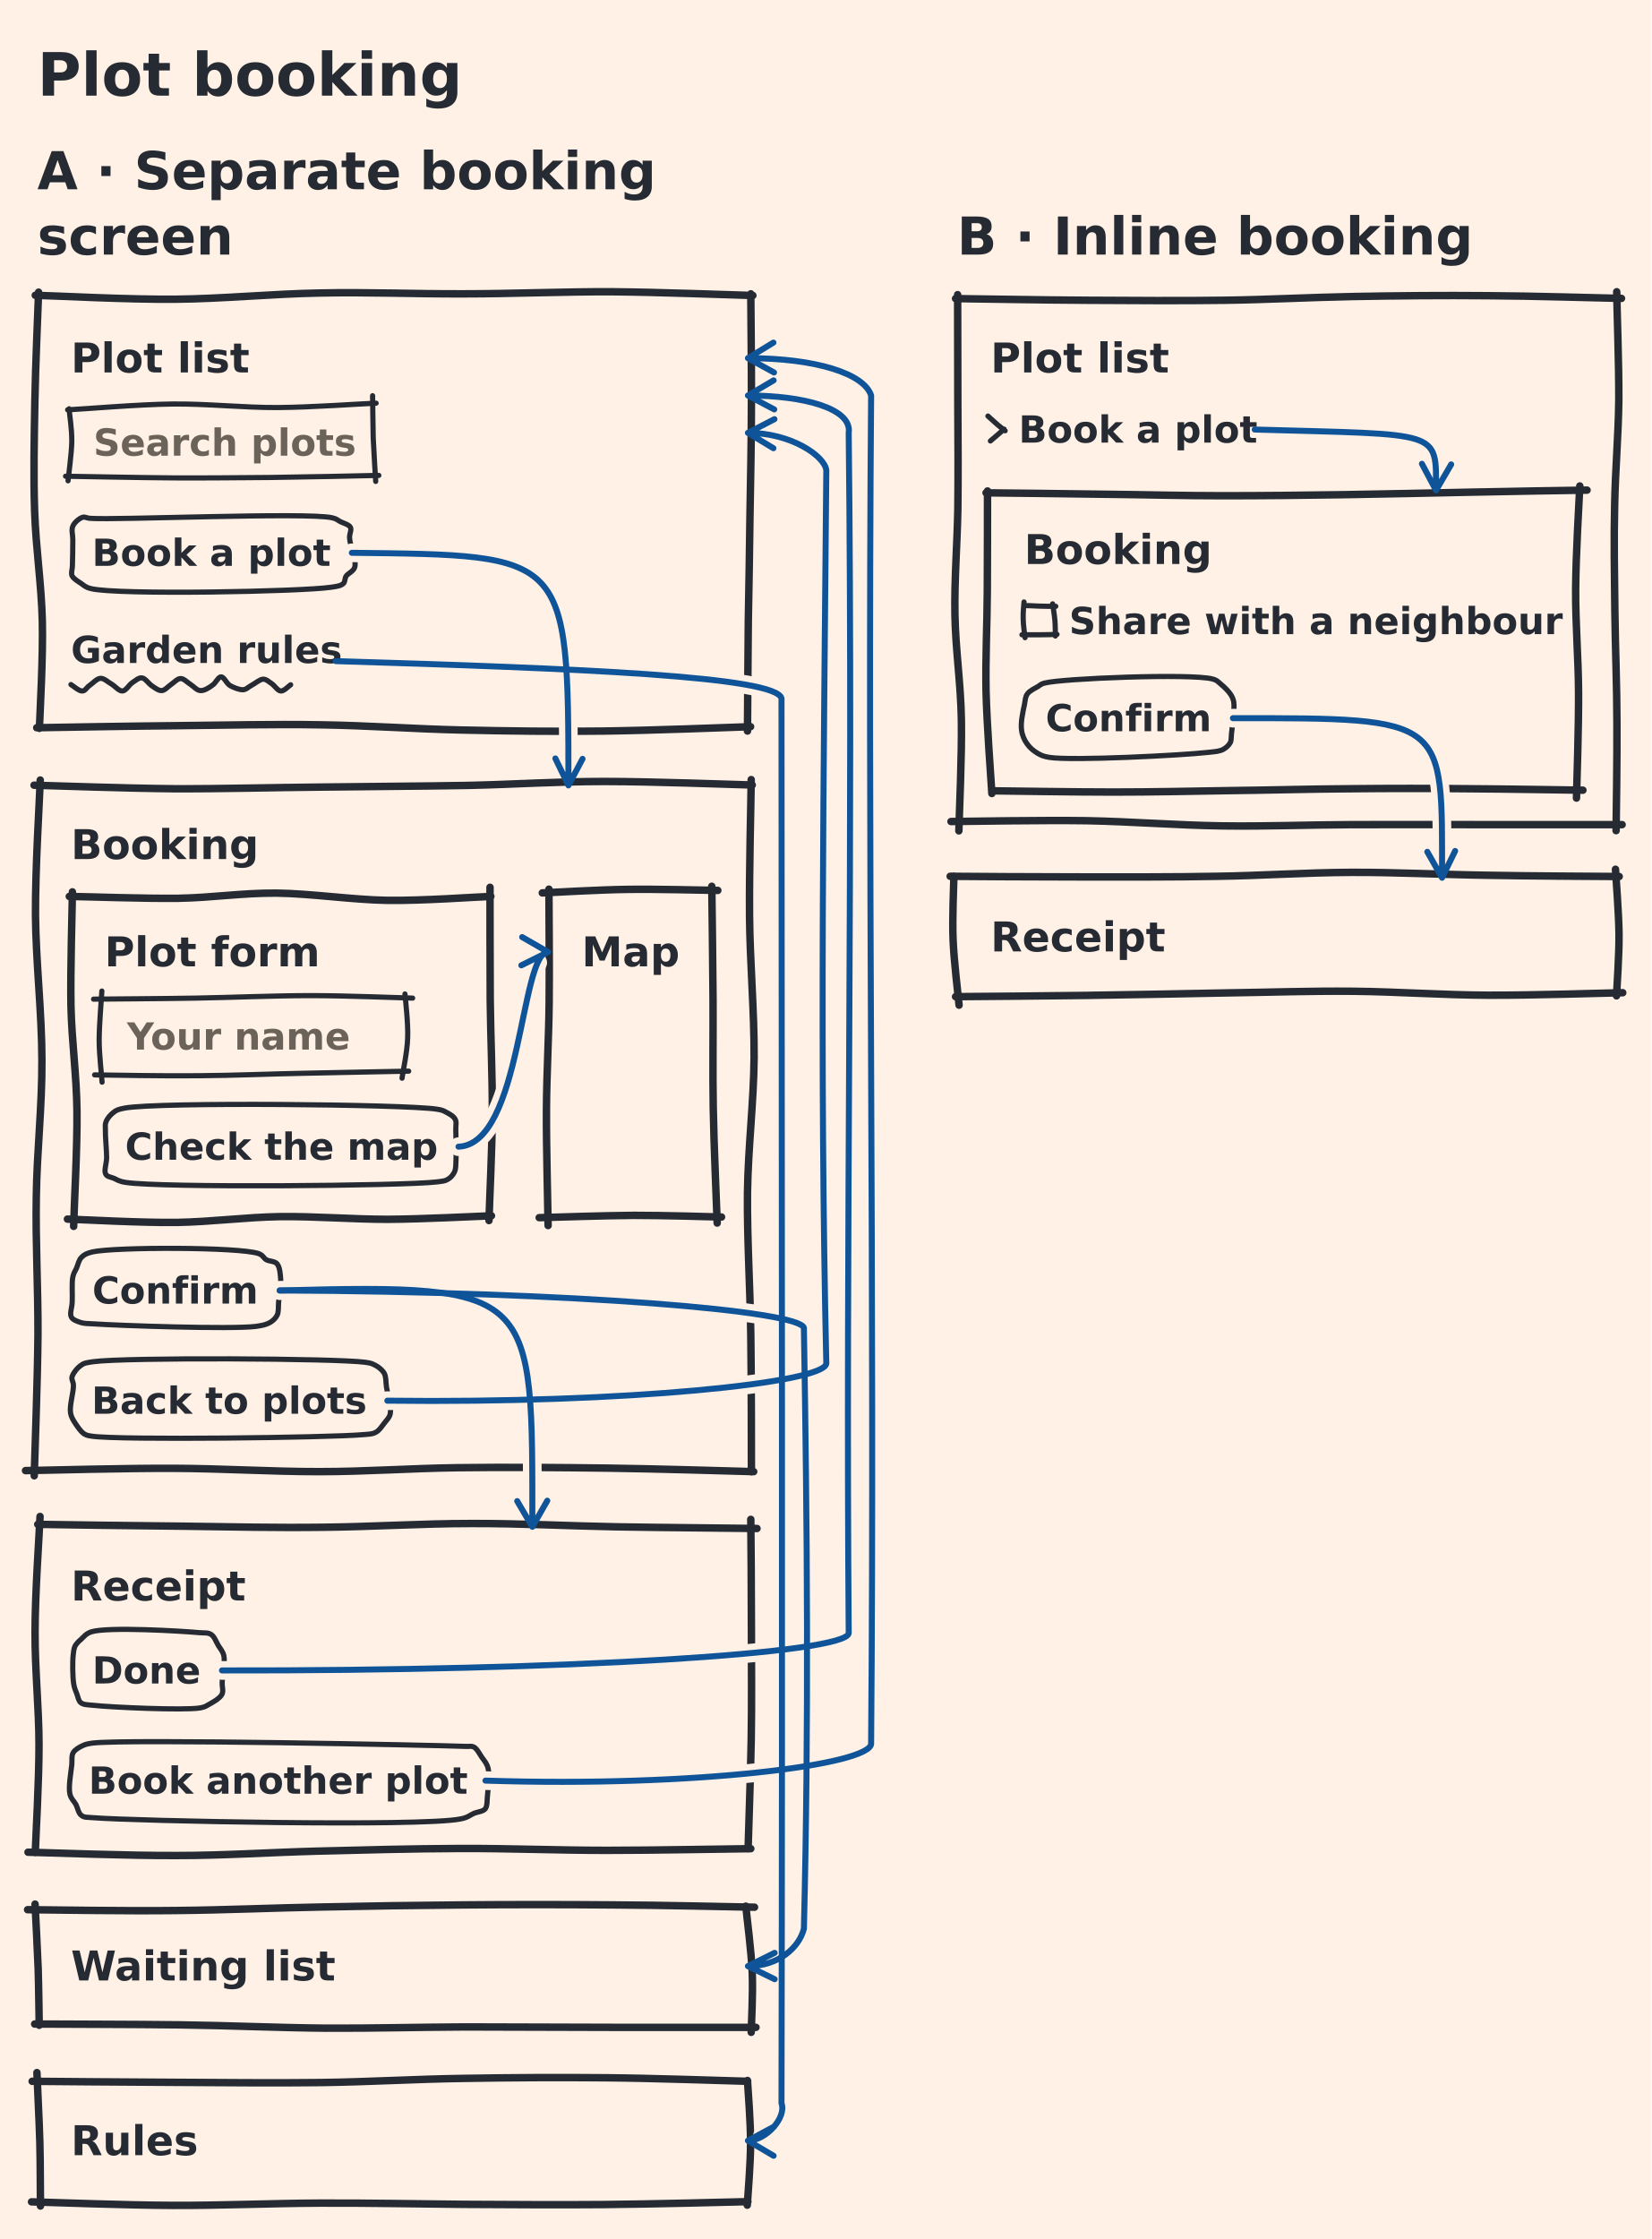
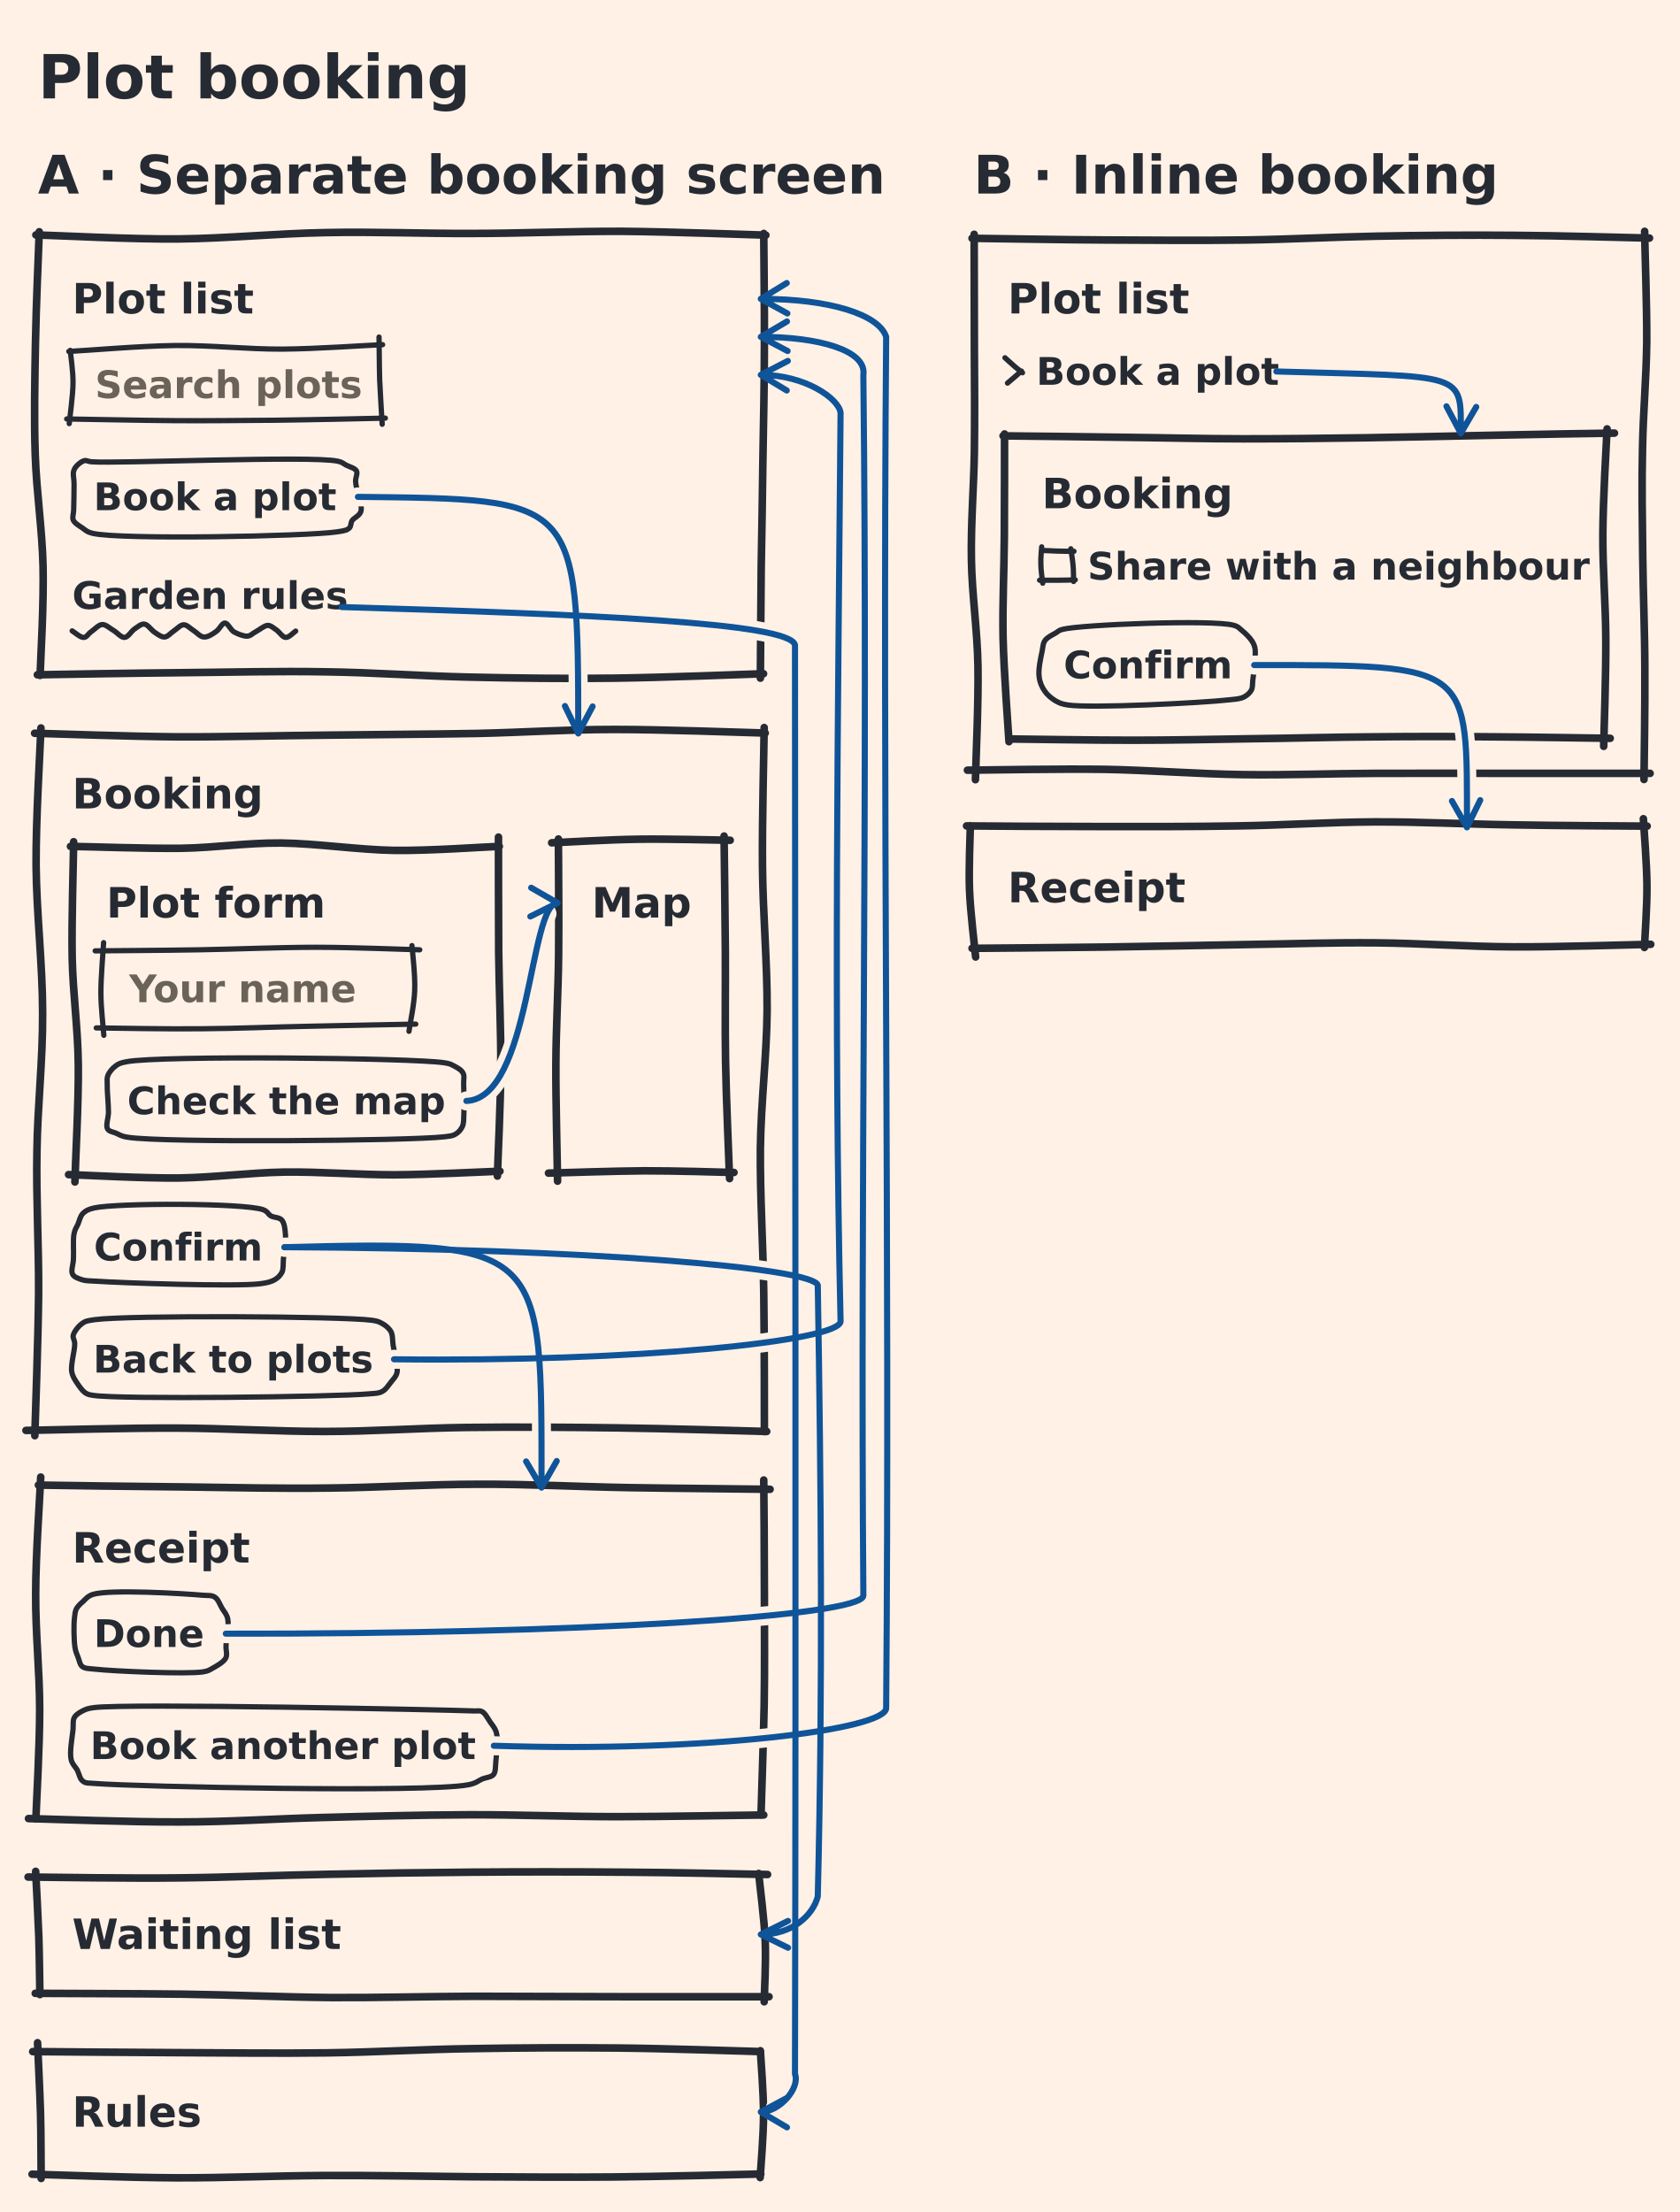
- <svg xmlns="http://www.w3.org/2000/svg" viewBox="-18.0 -144.0 796.0 1079.0" width="796.0" height="1079.0" role="img">
-   <rect x="-18.0" y="-144.0" width="796.0" height="1079.0" fill="#fff1e5" />
+ <svg xmlns="http://www.w3.org/2000/svg" viewBox="-18.0 -113.0 796.0 1048.0" width="796.0" height="1048.0" role="img">
+   <rect x="-18.0" y="-113.0" width="796.0" height="1048.0" fill="#fff1e5" />
  <text text-anchor="start" font-family="'Atkinson Hyperlegible Next', Avenir, 'Segoe UI', Seravek, Ubuntu, Calibri, 'DejaVu Sans', sans-serif" font-size="28.8" font-weight="700" fill="#262a33">
-     <tspan x="0.0" y="-97.9">Plot booking</tspan>
+     <tspan x="0.0" y="-66.4">Plot booking</tspan>
  </text>
  <g class="variant">
    <g class="place">
      <path d="M-1.0,-1.7 C10.2,-1.4 43.6,0.4 66.5,0.2 C89.3,0.0 113.1,-2.4 136.2,-2.8 C159.4,-3.3 182.0,-2.3 205.5,-2.4 C229.0,-2.4 253.8,-3.5 277.1,-3.4 C300.3,-3.2 333.6,-1.9 344.9,-1.6 M343.9,-2.4 C343.9,6.4 344.3,32.3 344.2,50.1 C344.2,67.9 343.8,87.1 343.5,104.6 C343.3,122.2 343.0,138.1 342.7,155.4 C342.5,172.7 342.4,199.5 342.3,208.3 M343.8,206.2 C332.0,206.6 296.2,208.0 273.0,208.3 C249.7,208.6 227.2,208.3 204.4,207.8 C181.6,207.3 159.1,205.6 136.3,205.3 C113.6,204.9 90.9,205.5 68.1,205.7 C45.3,205.9 11.1,206.5 -0.3,206.7 M1.0,207.0 C1.3,198.4 2.8,172.7 2.4,155.3 C2.0,137.9 -0.7,120.2 -1.3,102.6 C-1.9,85.0 -1.5,67.1 -1.2,49.5 C-0.9,31.8 0.3,5.6 0.6,-3.2" fill="none" stroke="#262a33" stroke-width="3.6" stroke-linecap="round" stroke-linejoin="round" />
    </g>
    <g class="affordance">
      <path d="M14.6,53.5 C23.0,53.1 48.1,50.9 65.0,50.7 C81.8,50.5 99.5,52.5 115.8,52.4 C132.2,52.3 155.4,50.6 163.3,50.3 M161.6,46.7 C161.7,50.1 161.7,60.1 161.9,67.0 C162.2,73.9 162.9,84.5 163.1,88.0 M164.6,85.1 C155.9,85.3 128.9,85.9 112.3,86.1 C95.7,86.2 81.6,86.4 65.2,86.3 C48.7,86.2 22.2,85.6 13.6,85.5 M14.8,87.7 C15.1,84.6 16.5,74.6 16.6,68.8 C16.7,63.0 15.5,55.7 15.3,53.0" fill="none" stroke="#262a33" stroke-width="2.5" stroke-linecap="round" stroke-linejoin="round" />
    </g>
    <g class="affordance">
      <path d="M17.1,116.1 C17.1,113.6 16.3,111.4 17.1,109.6 C17.8,107.8 20.2,105.8 21.8,105.3 C23.1,104.9 23.5,105.7 25.7,105.8 C37.6,106.7 129.8,102.8 142.0,105.5 C144.4,106.0 144.7,106.7 146.1,107.4 C147.7,108.2 150.2,108.8 150.9,110.1 C151.6,111.4 150.4,113.1 150.5,115.2 C150.6,118.7 154.0,126.1 153.0,129.3 C152.4,131.4 149.7,132.3 148.8,133.7 C148.1,134.9 148.4,136.4 147.5,137.2 C146.3,138.3 144.9,138.5 141.6,139.0 C127.4,141.1 39.2,142.8 26.0,139.7 C23.1,139.0 22.6,138.2 21.0,137.1 C19.5,136.1 17.4,134.9 16.7,133.4 C16.2,132.0 16.8,130.7 16.9,128.8 C17.0,125.6 17.1,119.6 17.1,116.1 Z" fill="none" stroke="#262a33" stroke-width="2.5" stroke-linecap="round" stroke-linejoin="round" />
    </g>
    <g class="affordance">
      <path d="M16.2,185.9 C17.1,186.4 20.0,189.0 21.5,189.0 C23.1,189.1 23.7,187.3 25.2,186.3 C26.7,185.3 28.7,183.0 30.4,182.9 C32.2,182.8 34.0,184.7 35.8,185.7 C37.5,186.7 39.4,189.1 41.0,189.0 C42.7,188.9 44.1,186.2 45.6,185.1 C47.2,184.1 48.9,182.4 50.5,182.7 C52.0,182.9 53.6,185.4 55.2,186.5 C56.7,187.5 58.4,188.9 60.0,188.8 C61.5,188.7 62.9,186.9 64.4,185.9 C65.9,184.9 67.5,183.0 69.1,183.0 C70.6,183.0 72.2,184.8 73.8,185.8 C75.4,186.8 76.9,188.8 78.7,188.8 C80.5,188.9 82.8,187.4 84.4,186.2 C86.1,185.1 87.2,182.1 88.6,182.2 C90.0,182.2 91.2,185.4 92.9,186.4 C94.7,187.4 97.3,188.4 99.0,188.4 C100.7,188.4 101.6,187.1 103.2,186.3 C104.9,185.4 107.1,183.5 108.7,183.3 C110.3,183.2 111.5,184.5 112.9,185.4 C114.4,186.4 115.9,189.0 117.4,189.0 C118.9,189.1 121.3,186.5 122.1,186.0" fill="none" stroke="#262a33" stroke-width="2.5" stroke-linecap="round" stroke-linejoin="round" />
    </g>
    <g class="place">
      <path d="M-1.6,234.4 C9.6,234.7 42.6,235.9 65.7,236.1 C88.7,236.2 113.1,235.5 136.7,235.3 C160.4,235.0 184.8,234.9 207.6,234.5 C230.4,234.0 250.5,232.6 273.3,232.6 C296.2,232.6 332.7,234.0 344.6,234.3 M344.1,231.7 C344.0,242.7 343.1,275.3 343.3,297.6 C343.5,319.9 345.6,343.2 345.5,365.5 C345.3,387.7 342.6,408.7 342.3,431.0 C342.1,453.3 343.6,476.9 343.9,499.3 C344.2,521.7 344.2,554.3 344.2,565.3 M345.3,565.2 C333.5,564.9 298.4,563.8 274.6,563.5 C250.9,563.2 225.9,563.0 202.8,563.3 C179.6,563.6 158.5,565.2 135.7,565.2 C112.8,565.2 89.5,563.7 65.9,563.6 C42.3,563.5 6.2,564.5 -5.7,564.7 M-1.5,567.2 C-1.2,555.8 0.1,521.8 0.3,499.3 C0.4,476.9 -0.9,454.7 -0.5,432.6 C-0.2,410.6 2.3,389.6 2.2,367.0 C2.2,344.4 -0.7,319.5 -0.9,297.0 C-1.0,274.4 1.0,242.8 1.4,231.9" fill="none" stroke="#262a33" stroke-width="3.6" stroke-linecap="round" stroke-linejoin="round" />
    </g>
    <g class="place">
      <path d="M15.4,288.0 C24.2,288.1 51.3,289.1 67.9,288.9 C84.6,288.6 98.4,286.3 115.2,286.4 C132.0,286.6 151.5,289.6 168.8,289.9 C186.0,290.1 210.3,288.3 218.6,288.0 M218.2,283.6 C218.2,292.7 218.2,319.8 218.3,338.0 C218.5,356.2 219.4,375.2 219.3,392.9 C219.2,410.6 217.9,435.7 217.7,444.2 M218.9,441.9 C210.6,442.2 185.9,443.5 168.9,443.6 C151.9,443.6 133.9,442.1 116.9,442.3 C100.0,442.6 84.2,444.8 67.2,445.1 C50.1,445.3 23.3,443.8 14.5,443.5 M17.5,447.0 C17.7,437.7 19.3,409.1 19.1,391.4 C18.9,373.7 16.6,358.3 16.2,340.7 C15.9,323.1 16.8,294.9 16.9,285.8" fill="none" stroke="#262a33" stroke-width="3.6" stroke-linecap="round" stroke-linejoin="round" />
    </g>
    <g class="affordance">
      <path d="M27.1,337.5 C35.3,337.4 58.8,337.3 76.2,337.0 C93.7,336.7 114.3,335.8 131.8,335.8 C149.2,335.8 172.7,336.8 180.9,337.0 M177.2,335.0 C177.5,338.5 178.8,349.4 178.5,356.2 C178.3,363.0 176.2,372.3 175.8,375.6 M179.0,372.2 C170.7,372.4 146.2,372.8 129.4,373.2 C112.5,373.5 94.9,374.3 77.9,374.4 C60.9,374.6 36.0,374.1 27.6,374.0 M31.2,377.5 C31.0,374.1 29.8,364.5 29.8,357.2 C29.8,349.9 30.9,337.5 31.1,333.6" fill="none" stroke="#262a33" stroke-width="2.5" stroke-linecap="round" stroke-linejoin="round" />
    </g>
    <g class="affordance">
      <path d="M32.8,400.5 C32.8,398.8 32.6,397.9 33.1,396.6 C33.7,395.0 35.2,393.2 36.7,392.1 C38.1,391.0 38.9,390.6 42.1,390.0 C58.0,387.0 177.4,388.2 192.4,390.5 C195.1,390.9 195.6,391.2 197.1,392.0 C198.6,392.8 200.7,393.9 201.4,395.4 C202.2,396.8 201.6,398.4 201.7,400.6 C201.8,404.1 202.0,411.2 201.8,414.9 C201.7,417.3 201.8,419.1 201.1,420.7 C200.4,422.2 199.3,423.5 197.9,424.3 C196.5,425.2 195.5,425.2 192.4,425.6 C176.4,427.5 58.8,428.5 42.5,425.8 C39.2,425.3 38.5,424.5 36.8,423.8 C35.3,423.2 33.7,423.1 33.0,421.9 C32.0,420.3 33.3,417.0 33.4,414.0 C33.4,410.1 32.7,403.7 32.8,400.5 Z" fill="none" stroke="#262a33" stroke-width="2.5" stroke-linecap="round" stroke-linejoin="round" />
    </g>
    <g class="place">
      <path d="M243.4,286.3 C250.2,286.0 270.3,284.8 284.4,284.6 C298.5,284.4 320.8,285.0 328.0,285.1 M325.1,283.1 C325.2,292.2 325.6,319.8 325.7,337.6 C325.8,355.4 325.5,371.9 325.8,389.8 C326.1,407.8 327.4,436.1 327.7,445.4 M329.8,442.5 C322.7,442.3 302.2,441.7 287.5,441.7 C272.9,441.8 249.5,442.6 241.9,442.8 M246.2,446.6 C246.1,437.3 245.3,408.8 245.4,391.0 C245.5,373.2 246.5,357.3 246.7,339.5 C246.9,321.8 246.6,293.7 246.6,284.5" fill="none" stroke="#262a33" stroke-width="3.6" stroke-linecap="round" stroke-linejoin="round" />
    </g>
    <g class="affordance">
      <path d="M17.1,471.4 C17.5,469.5 18.2,468.5 18.9,467.1 C19.6,465.4 20.0,463.2 21.3,461.9 C22.6,460.6 23.7,460.0 26.6,459.3 C37.5,456.9 97.2,456.9 106.6,460.1 C108.9,460.9 109.0,462.3 110.4,463.1 C111.9,463.9 114.3,463.7 115.5,465.0 C116.9,466.6 117.1,469.8 117.3,472.5 C117.5,475.8 116.7,480.2 116.3,483.4 C116.1,485.8 116.4,488.1 115.6,489.8 C114.8,491.3 113.7,492.4 112.2,493.3 C110.4,494.3 108.9,494.7 105.4,495.2 C93.5,496.7 39.0,494.8 27.4,494.0 C24.0,493.8 22.7,493.9 20.8,493.3 C19.1,492.7 17.1,492.1 16.4,490.7 C15.5,489.1 16.7,486.2 16.8,483.5 C17.0,479.9 16.5,474.3 17.1,471.4 Z" fill="none" stroke="#262a33" stroke-width="2.5" stroke-linecap="round" stroke-linejoin="round" />
    </g>
    <g class="affordance">
      <path d="M17.4,523.6 C17.4,521.9 16.4,521.0 16.7,519.6 C17.2,517.8 19.2,515.2 21.0,514.0 C22.6,512.8 23.7,512.7 27.1,512.2 C42.5,510.1 144.3,510.6 158.1,512.5 C160.8,512.9 161.3,513.1 162.8,513.9 C164.4,514.7 166.2,516.1 167.2,517.8 C168.2,519.6 167.9,521.9 168.3,524.5 C168.9,528.1 170.8,534.3 170.1,537.4 C169.6,539.4 168.3,540.4 167.2,541.9 C166.0,543.4 164.9,545.3 163.2,546.2 C161.4,547.2 160.2,547.1 156.6,547.4 C140.7,548.8 38.7,550.1 26.2,548.1 C24.0,547.8 23.6,547.6 22.4,546.9 C21.0,545.9 19.7,544.0 18.6,542.4 C17.5,540.7 16.4,539.2 16.0,536.9 C15.4,533.5 17.5,526.8 17.4,523.6 Z" fill="none" stroke="#262a33" stroke-width="2.5" stroke-linecap="round" stroke-linejoin="round" />
    </g>
    <g class="place">
      <path d="M0.2,590.6 C11.9,590.8 47.9,591.3 70.9,591.5 C93.8,591.8 114.8,592.3 137.8,592.0 C160.8,591.8 185.2,590.2 208.8,590.2 C232.5,590.1 256.6,591.4 279.6,591.8 C302.6,592.2 335.6,592.4 346.9,592.6 M343.9,588.2 C344.0,597.0 344.2,623.3 344.2,641.0 C344.2,658.8 344.4,676.9 344.1,694.5 C343.8,712.2 342.8,738.2 342.6,747.0 M343.9,746.9 C332.3,747.0 297.7,747.7 274.3,747.7 C250.9,747.7 226.8,746.7 203.5,746.8 C180.2,746.9 157.2,747.5 134.4,748.1 C111.7,748.7 90.3,750.2 67.1,750.2 C44.0,750.3 7.5,748.9 -4.5,748.6 M-1.0,748.8 C-0.7,740.2 0.8,714.7 0.8,696.9 C0.8,679.2 -1.2,660.6 -1.1,642.2 C-1.1,623.9 0.9,596.1 1.3,586.8" fill="none" stroke="#262a33" stroke-width="3.6" stroke-linecap="round" stroke-linejoin="round" />
    </g>
    <g class="affordance">
      <path d="M17.3,653.4 C17.5,651.6 17.6,650.5 18.2,649.2 C18.9,648.0 20.0,646.9 21.2,645.9 C22.6,644.6 23.4,643.3 26.0,642.4 C33.9,639.9 69.5,642.0 78.1,642.8 C80.9,643.0 82.3,642.7 83.8,643.7 C85.4,644.7 86.2,647.3 87.3,649.1 C88.3,650.7 89.4,651.8 89.9,653.9 C90.6,657.1 89.2,663.4 89.1,666.8 C89.0,669.1 89.8,670.8 89.0,672.5 C88.0,674.5 84.5,676.4 82.5,677.5 C81.0,678.4 80.5,678.7 78.2,679.1 C70.5,680.3 35.6,678.8 26.9,677.8 C23.9,677.5 22.3,677.6 20.9,676.5 C19.8,675.6 19.6,673.7 19.0,672.2 C18.4,670.7 17.8,669.4 17.5,667.3 C17.0,663.9 16.9,656.6 17.3,653.4 Z" fill="none" stroke="#262a33" stroke-width="2.5" stroke-linecap="round" stroke-linejoin="round" />
    </g>
    <g class="affordance">
      <path d="M16.6,706.5 C16.8,704.1 16.4,702.1 17.3,700.6 C18.2,699.1 20.1,698.1 21.7,697.3 C23.3,696.6 23.8,696.4 26.7,696.0 C43.7,694.0 190.6,697.0 206.3,697.6 C208.6,697.7 209.1,697.3 210.4,697.9 C211.9,698.7 213.1,701.1 214.3,702.9 C215.5,704.6 216.8,706.0 217.3,708.3 C218.1,711.6 217.3,717.5 217.0,721.0 C216.7,723.6 217.0,726.2 215.9,727.7 C214.8,729.0 212.5,729.1 210.6,729.8 C208.5,730.7 207.7,731.9 203.8,732.6 C184.6,736.4 45.9,733.5 27.4,732.0 C23.9,731.7 22.7,732.0 21.3,730.9 C19.8,729.9 19.5,727.4 18.6,725.6 C17.6,723.9 16.2,722.8 15.7,720.6 C14.9,717.2 16.2,710.2 16.6,706.5 Z" fill="none" stroke="#262a33" stroke-width="2.5" stroke-linecap="round" stroke-linejoin="round" />
    </g>
    <g class="place">
      <path d="M-4.7,776.3 C7.2,776.4 42.9,777.0 66.6,776.7 C90.2,776.5 114.2,775.4 137.3,775.0 C160.4,774.5 181.8,774.2 205.1,774.0 C228.4,773.8 253.8,773.8 277.2,774.0 C300.7,774.1 334.3,774.9 345.7,775.1 M341.5,774.6 C342.0,780.0 344.2,796.6 344.6,806.8 C345.0,816.9 344.2,830.6 344.1,835.4 M346.4,833.0 C334.8,833.0 300.5,833.0 277.1,833.0 C253.8,833.0 229.4,832.8 206.4,832.8 C183.4,832.9 162.0,833.5 139.1,833.4 C116.1,833.2 92.2,832.1 68.8,831.8 C45.4,831.5 10.4,831.5 -1.3,831.4 M0.9,832.0 C0.8,827.5 0.7,814.6 0.4,804.8 C0.0,795.1 -0.8,778.8 -1.1,773.6" fill="none" stroke="#262a33" stroke-width="3.6" stroke-linecap="round" stroke-linejoin="round" />
    </g>
    <g class="place">
      <path d="M-2.5,859.0 C8.9,859.1 42.9,859.4 66.2,859.5 C89.4,859.6 113.5,859.9 136.8,859.6 C160.0,859.3 182.7,857.9 205.6,857.6 C228.6,857.2 251.4,857.1 274.2,857.3 C297.0,857.5 331.0,858.7 342.4,859.0 M342.3,858.6 C342.6,863.6 343.8,878.7 343.8,888.7 C343.8,898.7 342.5,913.7 342.2,918.7 M342.5,917.0 C330.8,917.3 295.4,918.2 272.6,918.4 C249.8,918.6 228.3,918.4 205.6,918.3 C182.8,918.1 159.5,917.6 136.1,917.7 C112.8,917.8 88.4,918.9 65.2,918.8 C42.1,918.7 8.6,917.4 -2.8,917.1 M1.5,919.1 C1.4,913.9 1.5,899.0 1.2,888.3 C0.9,877.6 0.0,860.4 -0.2,854.8" fill="none" stroke="#262a33" stroke-width="3.6" stroke-linecap="round" stroke-linejoin="round" />
    </g>
  </g>
  <g class="variant">
    <g class="place">
      <path d="M442.6,-0.1 C453.2,0.0 484.7,0.6 506.3,0.7 C527.9,0.8 550.8,1.0 572.1,0.7 C593.4,0.4 613.1,-0.7 634.2,-1.1 C655.4,-1.5 677.7,-1.7 699.2,-1.5 C720.8,-1.4 752.9,-0.4 763.6,-0.2 M761.3,-3.4 C761.4,5.3 762.4,31.7 762.3,48.9 C762.1,66.0 760.6,82.6 760.3,99.5 C759.9,116.5 760.2,133.1 760.4,150.6 C760.6,168.1 761.4,186.8 761.4,204.4 C761.5,222.0 761.1,247.6 761.0,256.3 M763.9,253.4 C753.5,253.4 723.1,253.4 701.4,253.4 C679.6,253.4 655.2,253.3 633.4,253.4 C611.6,253.5 592.1,254.3 570.8,254.0 C549.5,253.7 527.2,251.9 505.5,251.5 C483.8,251.2 451.2,251.8 440.4,251.9 M444.2,256.4 C444.4,247.4 445.7,219.9 445.4,202.6 C445.1,185.2 442.6,169.1 442.3,152.3 C442.0,135.4 443.4,118.3 443.7,101.5 C443.9,84.7 443.8,68.6 443.7,51.4 C443.7,34.2 443.6,6.9 443.6,-2.0" fill="none" stroke="#262a33" stroke-width="3.6" stroke-linecap="round" stroke-linejoin="round" />
    </g>
    <g class="affordance">
      <path d="M458.2,56.5 C458.9,57.1 460.8,58.9 462.2,60.1 C463.5,61.3 465.8,63.0 466.5,63.6 M466.0,62.8 C465.5,63.3 463.9,64.6 462.8,65.6 C461.7,66.5 460.0,68.0 459.4,68.5" fill="none" stroke="#262a33" stroke-width="2.5" stroke-linecap="round" stroke-linejoin="round" />
    </g>
    <g class="place">
      <path d="M457.3,93.5 C467.0,93.6 496.5,93.9 515.5,94.2 C534.5,94.4 552.3,94.9 571.3,94.9 C590.3,94.9 609.6,94.7 629.4,94.4 C649.2,94.1 670.4,93.6 690.0,93.2 C709.6,92.8 737.5,92.3 747.0,92.2 M743.5,90.2 C743.1,98.5 741.6,123.5 741.5,140.0 C741.4,156.5 742.8,172.7 742.9,189.4 C743.0,206.2 742.1,232.1 741.9,240.6 M745.0,236.8 C735.8,236.7 708.4,236.2 689.7,236.1 C671.0,235.9 652.3,235.9 633.1,236.1 C613.9,236.2 593.7,236.8 574.6,237.0 C555.5,237.3 537.8,237.7 518.7,237.7 C499.6,237.7 469.8,237.2 460.0,237.1 M460.1,238.4 C459.6,230.2 457.7,205.4 457.3,189.2 C457.0,173.0 457.8,157.3 457.9,141.2 C458.0,125.1 458.0,100.7 458.0,92.6" fill="none" stroke="#262a33" stroke-width="3.6" stroke-linecap="round" stroke-linejoin="round" />
    </g>
    <g class="affordance">
      <path d="M475.5,147.8 C476.8,147.8 480.5,148.0 483.1,148.1 C485.6,148.2 489.6,148.2 490.9,148.2 M489.4,147.0 C489.6,148.4 490.3,152.6 490.5,155.2 C490.7,157.8 490.7,161.3 490.7,162.5 M491.5,161.7 C490.1,161.8 486.0,161.9 483.1,161.9 C480.3,161.9 476.1,161.9 474.6,161.9 M476.1,163.3 C475.9,161.8 475.2,157.0 475.2,154.1 C475.1,151.2 475.5,147.4 475.6,146.1" fill="none" stroke="#262a33" stroke-width="2.5" stroke-linecap="round" stroke-linejoin="round" />
    </g>
    <g class="affordance">
      <path d="M475.8,195.6 C476.2,193.4 476.2,191.7 477.3,190.3 C478.4,188.8 480.9,187.7 482.4,186.8 C483.5,186.1 483.6,185.7 485.4,185.2 C493.9,182.9 556.5,180.5 566.4,183.2 C568.8,183.8 569.2,184.7 570.6,185.8 C572.2,187.1 574.3,189.2 575.3,190.8 C576.0,192.0 576.4,192.7 576.7,194.3 C577.2,197.6 576.0,206.1 575.6,209.6 C575.4,211.5 575.6,212.7 575.0,213.9 C574.3,215.2 573.1,216.3 571.7,217.1 C569.8,218.1 568.0,218.2 564.1,218.6 C552.0,220.0 498.7,222.7 487.9,221.0 C484.8,220.5 483.9,220.0 482.1,219.0 C480.3,217.9 478.4,216.4 477.1,214.5 C475.7,212.6 474.7,210.3 474.4,207.7 C473.9,204.3 475.1,198.8 475.8,195.6 Z" fill="none" stroke="#262a33" stroke-width="2.5" stroke-linecap="round" stroke-linejoin="round" />
    </g>
    <g class="place">
      <path d="M440.0,278.3 C450.6,278.4 482.4,278.6 503.8,278.6 C525.2,278.6 546.8,278.7 568.3,278.3 C589.9,278.0 611.3,276.5 633.1,276.4 C654.8,276.3 677.3,277.5 698.9,277.8 C720.4,278.2 751.9,278.3 762.5,278.4 M760.7,274.9 C761.0,280.1 762.3,296.1 762.4,306.2 C762.5,316.4 761.4,331.0 761.2,335.9 M764.2,334.4 C753.3,334.6 720.6,335.7 699.0,335.6 C677.3,335.5 655.2,333.9 634.2,333.7 C613.2,333.5 594.4,334.2 572.9,334.5 C551.4,334.9 527.0,335.4 505.3,335.7 C483.6,336.0 453.1,336.2 442.6,336.3 M444.3,340.4 C443.8,335.1 441.8,319.1 441.4,308.7 C441.0,298.4 441.7,283.3 441.8,278.2" fill="none" stroke="#262a33" stroke-width="3.6" stroke-linecap="round" stroke-linejoin="round" />
    </g>
  </g>
  <g class="halo">
    <path d="M151.6,122.4 C253.0,123.6 256.0,122.5 256.0,227.2" fill="none" stroke="#fff1e5" stroke-width="9.0" stroke-linecap="round" stroke-linejoin="round" />
  </g>
  <g class="halo">
    <path d="M143.9,174.6 C261.1,178.1 356.5,182.0 358.7,192.6 C358.8,420.7 359.2,645.5 358.7,869.6 C360.5,874.6 355.7,882.1 349.4,885.6" fill="none" stroke="#fff1e5" stroke-width="9.0" stroke-linecap="round" stroke-linejoin="round" />
  </g>
  <g class="halo">
    <path d="M203.0,408.6 C229.2,407.5 232.3,339.4 241.2,319.9" fill="none" stroke="#fff1e5" stroke-width="9.0" stroke-linecap="round" stroke-linejoin="round" />
  </g>
  <g class="halo">
    <path d="M116.8,477.9 C238.3,474.6 238.7,477.8 238.6,584.5" fill="none" stroke="#fff1e5" stroke-width="9.0" stroke-linecap="round" stroke-linejoin="round" />
  </g>
  <g class="halo">
    <path d="M116.8,477.9 C259.4,478.5 367.4,487.7 369.5,495.9 C371.1,590.6 371.9,688.2 369.5,785.5 C367.6,792.9 360.5,800.4 349.6,802.7" fill="none" stroke="#fff1e5" stroke-width="9.0" stroke-linecap="round" stroke-linejoin="round" />
  </g>
  <g class="halo">
    <path d="M168.7,531.0 C283.6,532.4 380.2,522.4 380.3,513.0 C377.0,367.6 379.1,228.1 380.3,82.6 C379.6,76.6 367.0,67.2 349.7,65.0" fill="none" stroke="#fff1e5" stroke-width="9.0" stroke-linecap="round" stroke-linejoin="round" />
  </g>
  <g class="halo">
    <path d="M89.0,661.0 C255.9,661.3 390.6,652.8 391.1,643.0 C389.6,451.4 393.3,260.4 391.1,64.6 C392.7,53.9 373.4,47.7 349.7,46.7" fill="none" stroke="#fff1e5" stroke-width="9.0" stroke-linecap="round" stroke-linejoin="round" />
  </g>
  <g class="halo">
    <path d="M216.0,714.1 C317.6,717.4 402.8,706.3 401.9,696.1 C403.7,477.3 400.1,265.3 401.9,46.6 C398.8,36.9 378.7,29.7 349.7,28.7" fill="none" stroke="#fff1e5" stroke-width="9.0" stroke-linecap="round" stroke-linejoin="round" />
  </g>
  <g class="halo">
    <path d="M586.8,63.0 C668.9,65.4 674.0,63.4 674.2,85.0" fill="none" stroke="#fff1e5" stroke-width="9.0" stroke-linecap="round" stroke-linejoin="round" />
  </g>
  <g class="halo">
    <path d="M576.3,202.1 C676.9,202.0 677.2,202.0 677.1,271.8" fill="none" stroke="#fff1e5" stroke-width="9.0" stroke-linecap="round" stroke-linejoin="round" />
  </g>
  <g class="text">
    <text text-anchor="start" font-family="'Atkinson Hyperlegible Next', Avenir, 'Segoe UI', Seravek, Ubuntu, Calibri, 'DejaVu Sans', sans-serif" font-size="25.2" font-weight="700" fill="#262a33">
-       <tspan x="0.0" y="-52.8">A · Separate booking</tspan>
-       <tspan x="0.0" y="-21.3">screen</tspan>
+       <tspan x="0.0" y="-21.3">A · Separate booking screen</tspan>
    </text>
    <text text-anchor="start" font-family="'Atkinson Hyperlegible Next', Avenir, 'Segoe UI', Seravek, Ubuntu, Calibri, 'DejaVu Sans', sans-serif" font-size="19.8" font-weight="700" fill="#262a33">
      <tspan x="16.2" y="35.5">Plot list</tspan>
    </text>
    <text text-anchor="start" font-family="'Atkinson Hyperlegible Next', Avenir, 'Segoe UI', Seravek, Ubuntu, Calibri, 'DejaVu Sans', sans-serif" font-size="18.0" font-weight="600" fill="#6b6259">
      <tspan x="27.0" y="75.6">Search plots</tspan>
    </text>
    <text text-anchor="middle" font-family="'Atkinson Hyperlegible Next', Avenir, 'Segoe UI', Seravek, Ubuntu, Calibri, 'DejaVu Sans', sans-serif" font-size="18.0" font-weight="600" fill="#262a33">
      <tspan x="83.9" y="128.7">Book a plot</tspan>
    </text>
    <text text-anchor="start" font-family="'Atkinson Hyperlegible Next', Avenir, 'Segoe UI', Seravek, Ubuntu, Calibri, 'DejaVu Sans', sans-serif" font-size="18.0" font-weight="600" fill="#262a33">
      <tspan x="16.2" y="175.5">Garden rules</tspan>
    </text>
    <text text-anchor="start" font-family="'Atkinson Hyperlegible Next', Avenir, 'Segoe UI', Seravek, Ubuntu, Calibri, 'DejaVu Sans', sans-serif" font-size="19.8" font-weight="700" fill="#262a33">
      <tspan x="16.2" y="270.0">Booking</tspan>
    </text>
    <text text-anchor="start" font-family="'Atkinson Hyperlegible Next', Avenir, 'Segoe UI', Seravek, Ubuntu, Calibri, 'DejaVu Sans', sans-serif" font-size="19.8" font-weight="700" fill="#262a33">
      <tspan x="32.4" y="321.7">Plot form</tspan>
    </text>
    <text text-anchor="start" font-family="'Atkinson Hyperlegible Next', Avenir, 'Segoe UI', Seravek, Ubuntu, Calibri, 'DejaVu Sans', sans-serif" font-size="18.0" font-weight="600" fill="#6b6259">
      <tspan x="43.2" y="361.8">Your name</tspan>
    </text>
    <text text-anchor="middle" font-family="'Atkinson Hyperlegible Next', Avenir, 'Segoe UI', Seravek, Ubuntu, Calibri, 'DejaVu Sans', sans-serif" font-size="18.0" font-weight="600" fill="#262a33">
      <tspan x="117.7" y="414.9">Check the map</tspan>
    </text>
    <text text-anchor="start" font-family="'Atkinson Hyperlegible Next', Avenir, 'Segoe UI', Seravek, Ubuntu, Calibri, 'DejaVu Sans', sans-serif" font-size="19.8" font-weight="700" fill="#262a33">
      <tspan x="262.4" y="321.7">Map</tspan>
    </text>
    <text text-anchor="middle" font-family="'Atkinson Hyperlegible Next', Avenir, 'Segoe UI', Seravek, Ubuntu, Calibri, 'DejaVu Sans', sans-serif" font-size="18.0" font-weight="600" fill="#262a33">
      <tspan x="66.5" y="484.2">Confirm</tspan>
    </text>
    <text text-anchor="middle" font-family="'Atkinson Hyperlegible Next', Avenir, 'Segoe UI', Seravek, Ubuntu, Calibri, 'DejaVu Sans', sans-serif" font-size="18.0" font-weight="600" fill="#262a33">
      <tspan x="92.5" y="537.3">Back to plots</tspan>
    </text>
    <text text-anchor="start" font-family="'Atkinson Hyperlegible Next', Avenir, 'Segoe UI', Seravek, Ubuntu, Calibri, 'DejaVu Sans', sans-serif" font-size="19.8" font-weight="700" fill="#262a33">
      <tspan x="16.2" y="627.3">Receipt</tspan>
    </text>
    <text text-anchor="middle" font-family="'Atkinson Hyperlegible Next', Avenir, 'Segoe UI', Seravek, Ubuntu, Calibri, 'DejaVu Sans', sans-serif" font-size="18.0" font-weight="600" fill="#262a33">
      <tspan x="52.6" y="667.3">Done</tspan>
    </text>
    <text text-anchor="middle" font-family="'Atkinson Hyperlegible Next', Avenir, 'Segoe UI', Seravek, Ubuntu, Calibri, 'DejaVu Sans', sans-serif" font-size="18.0" font-weight="600" fill="#262a33">
      <tspan x="116.1" y="720.4">Book another plot</tspan>
    </text>
    <text text-anchor="start" font-family="'Atkinson Hyperlegible Next', Avenir, 'Segoe UI', Seravek, Ubuntu, Calibri, 'DejaVu Sans', sans-serif" font-size="19.8" font-weight="700" fill="#262a33">
      <tspan x="16.2" y="810.4">Waiting list</tspan>
    </text>
    <text text-anchor="start" font-family="'Atkinson Hyperlegible Next', Avenir, 'Segoe UI', Seravek, Ubuntu, Calibri, 'DejaVu Sans', sans-serif" font-size="19.8" font-weight="700" fill="#262a33">
      <tspan x="16.2" y="894.6">Rules</tspan>
    </text>
  </g>
  <g class="text">
    <text text-anchor="start" font-family="'Atkinson Hyperlegible Next', Avenir, 'Segoe UI', Seravek, Ubuntu, Calibri, 'DejaVu Sans', sans-serif" font-size="25.2" font-weight="700" fill="#262a33">
      <tspan x="443.3" y="-21.3">B · Inline booking</tspan>
    </text>
    <text text-anchor="start" font-family="'Atkinson Hyperlegible Next', Avenir, 'Segoe UI', Seravek, Ubuntu, Calibri, 'DejaVu Sans', sans-serif" font-size="19.8" font-weight="700" fill="#262a33">
      <tspan x="459.5" y="35.5">Plot list</tspan>
    </text>
    <text text-anchor="start" font-family="'Atkinson Hyperlegible Next', Avenir, 'Segoe UI', Seravek, Ubuntu, Calibri, 'DejaVu Sans', sans-serif" font-size="18.0" font-weight="600" fill="#262a33">
      <tspan x="473.0" y="69.3">Book a plot</tspan>
    </text>
    <text text-anchor="start" font-family="'Atkinson Hyperlegible Next', Avenir, 'Segoe UI', Seravek, Ubuntu, Calibri, 'DejaVu Sans', sans-serif" font-size="19.8" font-weight="700" fill="#262a33">
      <tspan x="475.7" y="127.8">Booking</tspan>
    </text>
    <text text-anchor="start" font-family="'Atkinson Hyperlegible Next', Avenir, 'Segoe UI', Seravek, Ubuntu, Calibri, 'DejaVu Sans', sans-serif" font-size="18.0" font-weight="600" fill="#262a33">
      <tspan x="497.3" y="161.6">Share with a neighbour</tspan>
    </text>
    <text text-anchor="middle" font-family="'Atkinson Hyperlegible Next', Avenir, 'Segoe UI', Seravek, Ubuntu, Calibri, 'DejaVu Sans', sans-serif" font-size="18.0" font-weight="600" fill="#262a33">
      <tspan x="526.0" y="208.4">Confirm</tspan>
    </text>
    <text text-anchor="start" font-family="'Atkinson Hyperlegible Next', Avenir, 'Segoe UI', Seravek, Ubuntu, Calibri, 'DejaVu Sans', sans-serif" font-size="19.8" font-weight="700" fill="#262a33">
      <tspan x="459.5" y="314.5">Receipt</tspan>
    </text>
  </g>
  <g class="arrow">
    <path d="M151.6,122.4 C255.3,123.6 256.0,122.4 256.0,234.5 M262.8,221.7 L256.0,234.5 L249.7,221.5" fill="none" stroke="#0f5499" stroke-width="2.9" stroke-linecap="round" stroke-linejoin="round" />
  </g>
  <g class="arrow">
    <path d="M143.9,174.6 C261.1,178.1 356.5,182.0 358.7,192.6 C358.8,420.7 359.2,645.5 358.7,869.6 C361.2,876.3 351.4,887.6 342.5,887.6 M354.9,894.9 L342.5,887.6 L355.2,880.8" fill="none" stroke="#0f5499" stroke-width="2.9" stroke-linecap="round" stroke-linejoin="round" />
  </g>
  <g class="arrow">
    <path d="M203.0,408.6 C233.6,407.4 232.7,314.8 246.2,314.8 M233.7,307.6 L246.2,314.8 L233.3,321.2" fill="none" stroke="#0f5499" stroke-width="2.9" stroke-linecap="round" stroke-linejoin="round" />
  </g>
  <g class="arrow">
    <path d="M116.8,477.9 C241.0,474.5 238.6,477.9 238.6,591.8 M245.8,579.2 L238.6,591.8 L231.3,579.4" fill="none" stroke="#0f5499" stroke-width="2.9" stroke-linecap="round" stroke-linejoin="round" />
  </g>
  <g class="arrow">
    <path d="M116.8,477.9 C259.4,478.5 367.4,487.7 369.5,495.9 C371.1,590.6 371.9,688.2 369.5,785.5 C367.2,794.5 357.4,803.5 342.5,803.5 M355.4,809.8 L342.5,803.5 L355.4,797.1" fill="none" stroke="#0f5499" stroke-width="2.9" stroke-linecap="round" stroke-linejoin="round" />
  </g>
  <g class="arrow">
    <path d="M168.7,531.0 C283.6,532.4 380.2,522.4 380.3,513.0 C377.0,367.6 379.1,228.1 380.3,82.6 C379.5,75.8 363.4,64.6 342.5,64.6 M354.8,72.0 L342.5,64.6 L355.3,58.0" fill="none" stroke="#0f5499" stroke-width="2.9" stroke-linecap="round" stroke-linejoin="round" />
  </g>
  <g class="arrow">
    <path d="M89.0,661.0 C255.9,661.3 390.6,652.8 391.1,643.0 C389.6,451.4 393.3,260.4 391.1,64.6 C392.8,52.8 369.3,46.6 342.5,46.6 M355.2,53.3 L342.5,46.6 L354.9,39.3" fill="none" stroke="#0f5499" stroke-width="2.9" stroke-linecap="round" stroke-linejoin="round" />
  </g>
  <g class="arrow">
    <path d="M216.0,714.1 C317.6,717.4 402.8,706.3 401.9,696.1 C403.7,477.3 400.1,265.3 401.9,46.6 C398.6,36.1 375.3,28.6 342.5,28.6 M355.1,35.5 L342.5,28.6 L354.8,21.1" fill="none" stroke="#0f5499" stroke-width="2.9" stroke-linecap="round" stroke-linejoin="round" />
  </g>
  <g class="arrow">
    <path d="M586.8,63.0 C677.1,65.6 674.2,63.0 674.2,92.3 M681.5,79.8 L674.2,92.3 L667.4,79.5" fill="none" stroke="#0f5499" stroke-width="2.9" stroke-linecap="round" stroke-linejoin="round" />
  </g>
  <g class="arrow">
    <path d="M576.3,202.1 C680.3,202.0 677.1,202.1 677.1,279.0 M683.4,266.1 L677.1,279.0 L670.0,266.5" fill="none" stroke="#0f5499" stroke-width="2.9" stroke-linecap="round" stroke-linejoin="round" />
  </g>
</svg>
